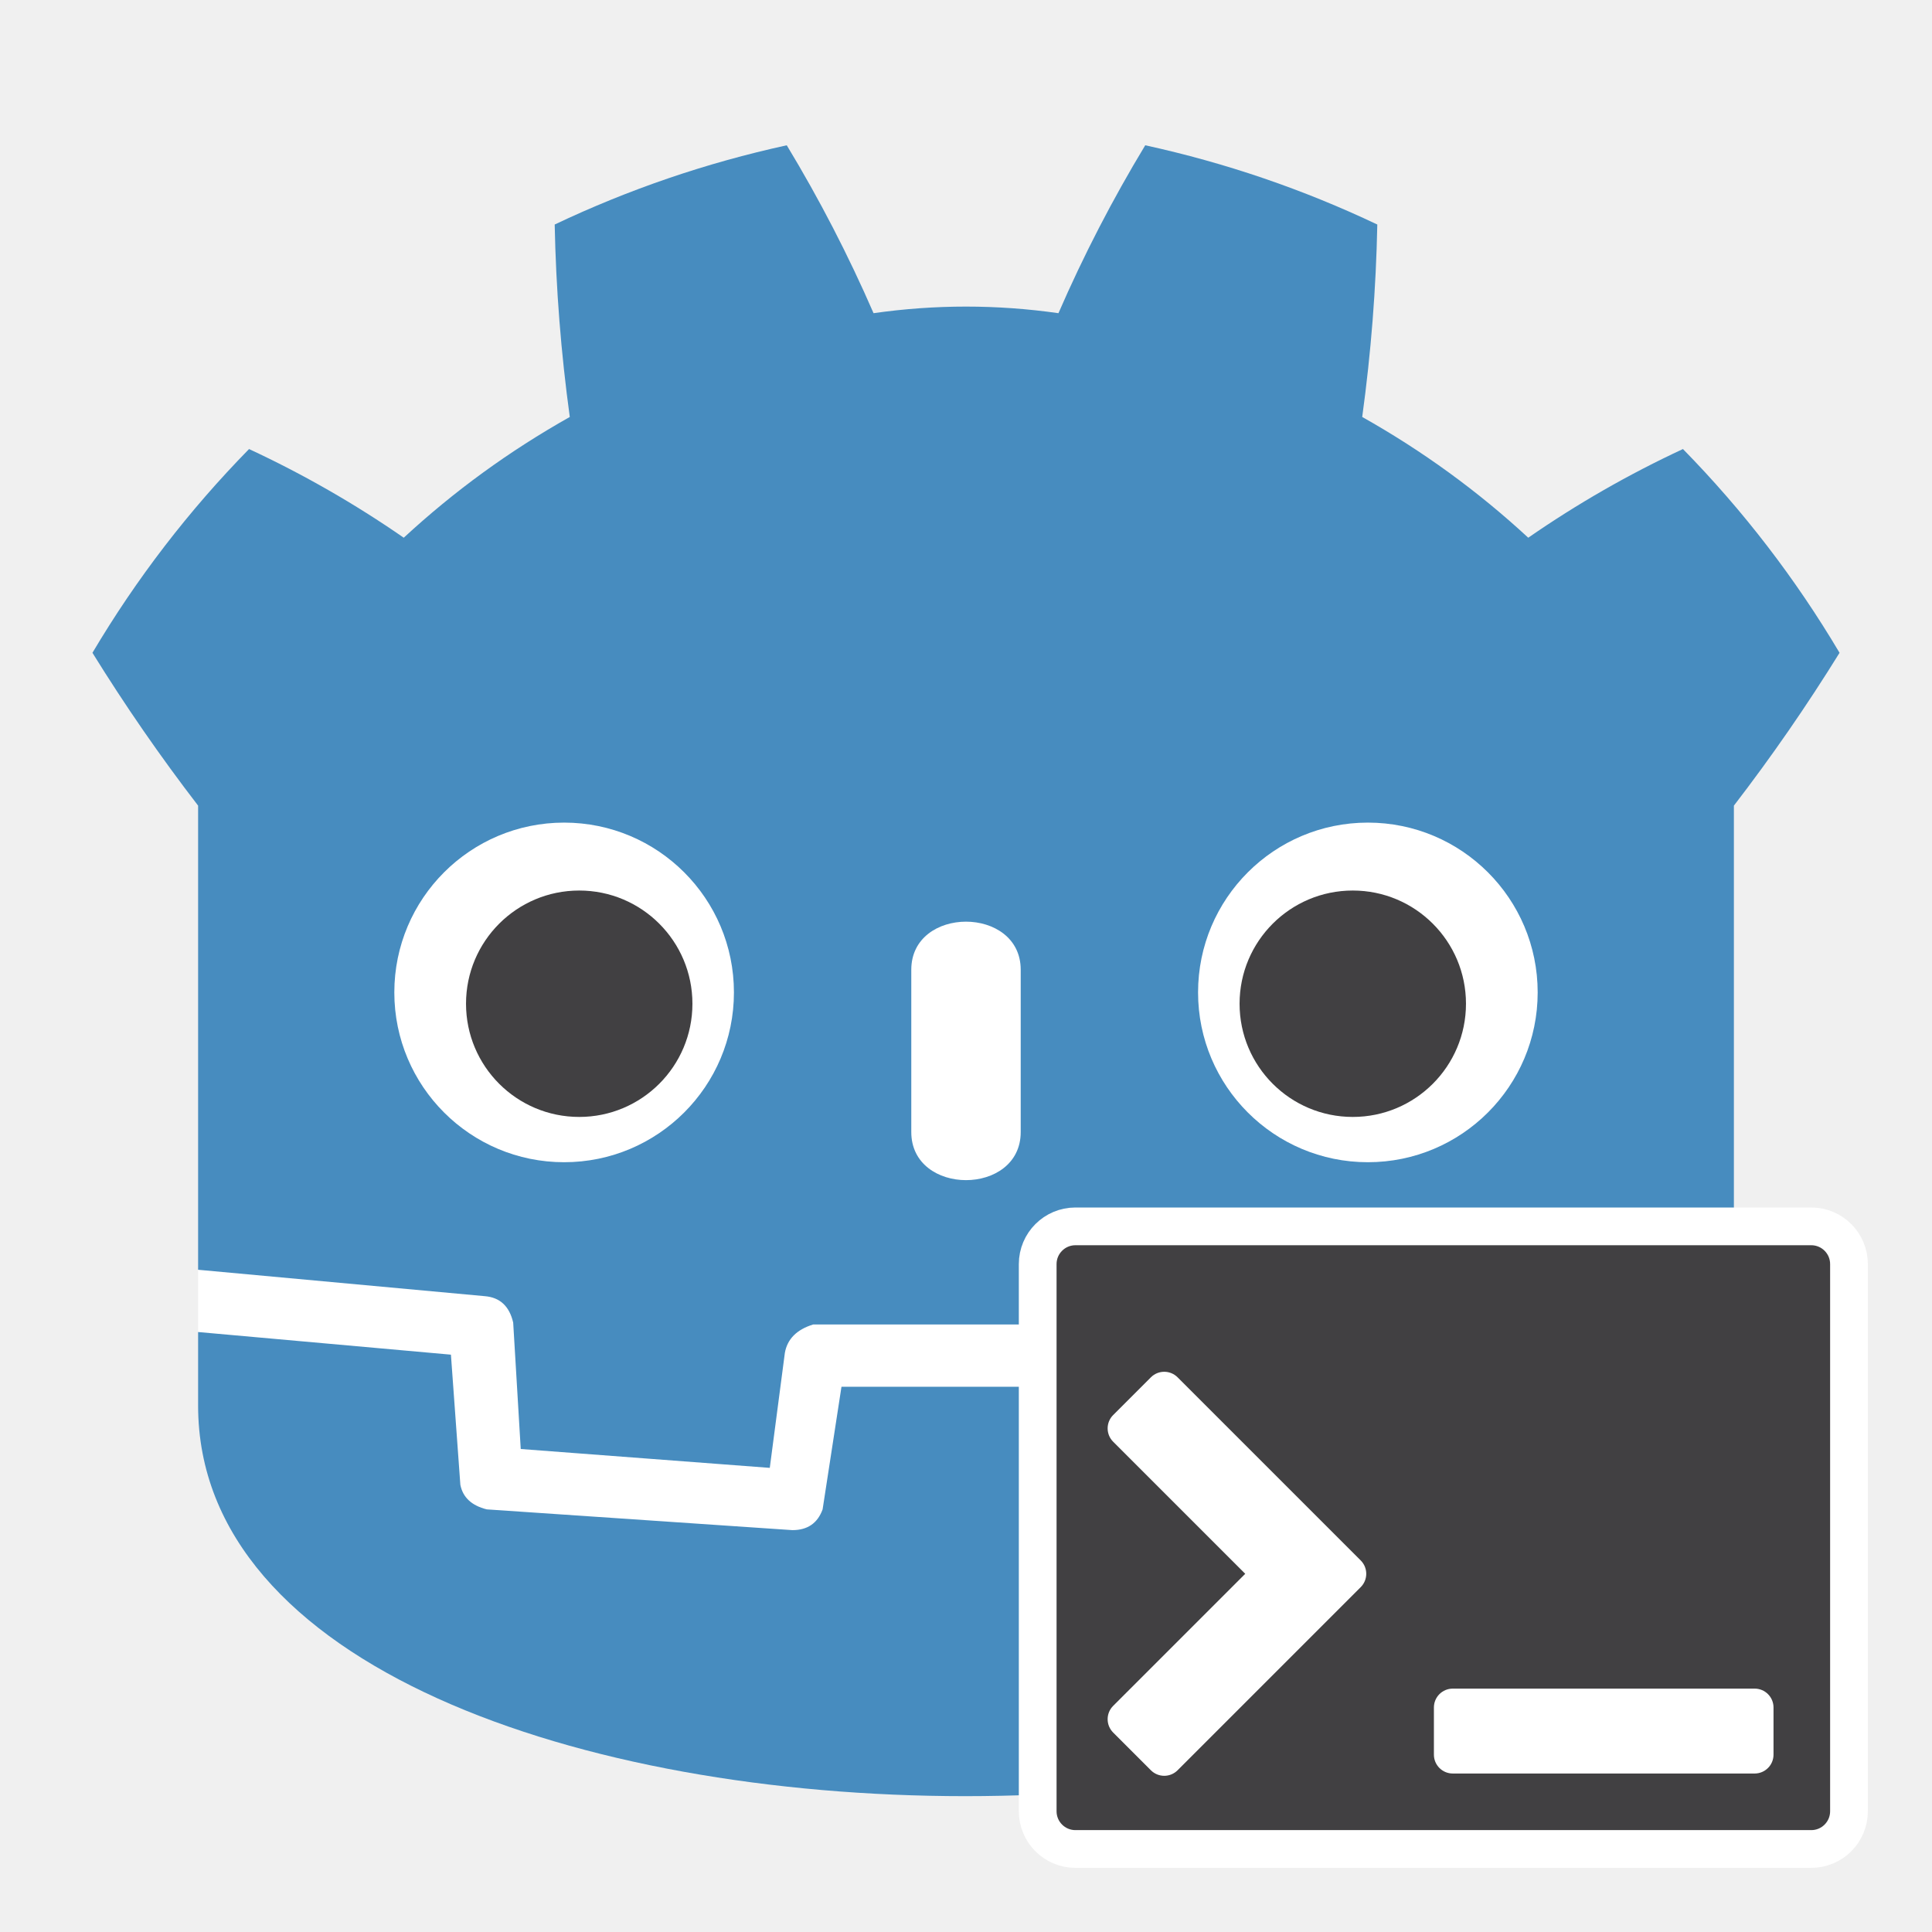
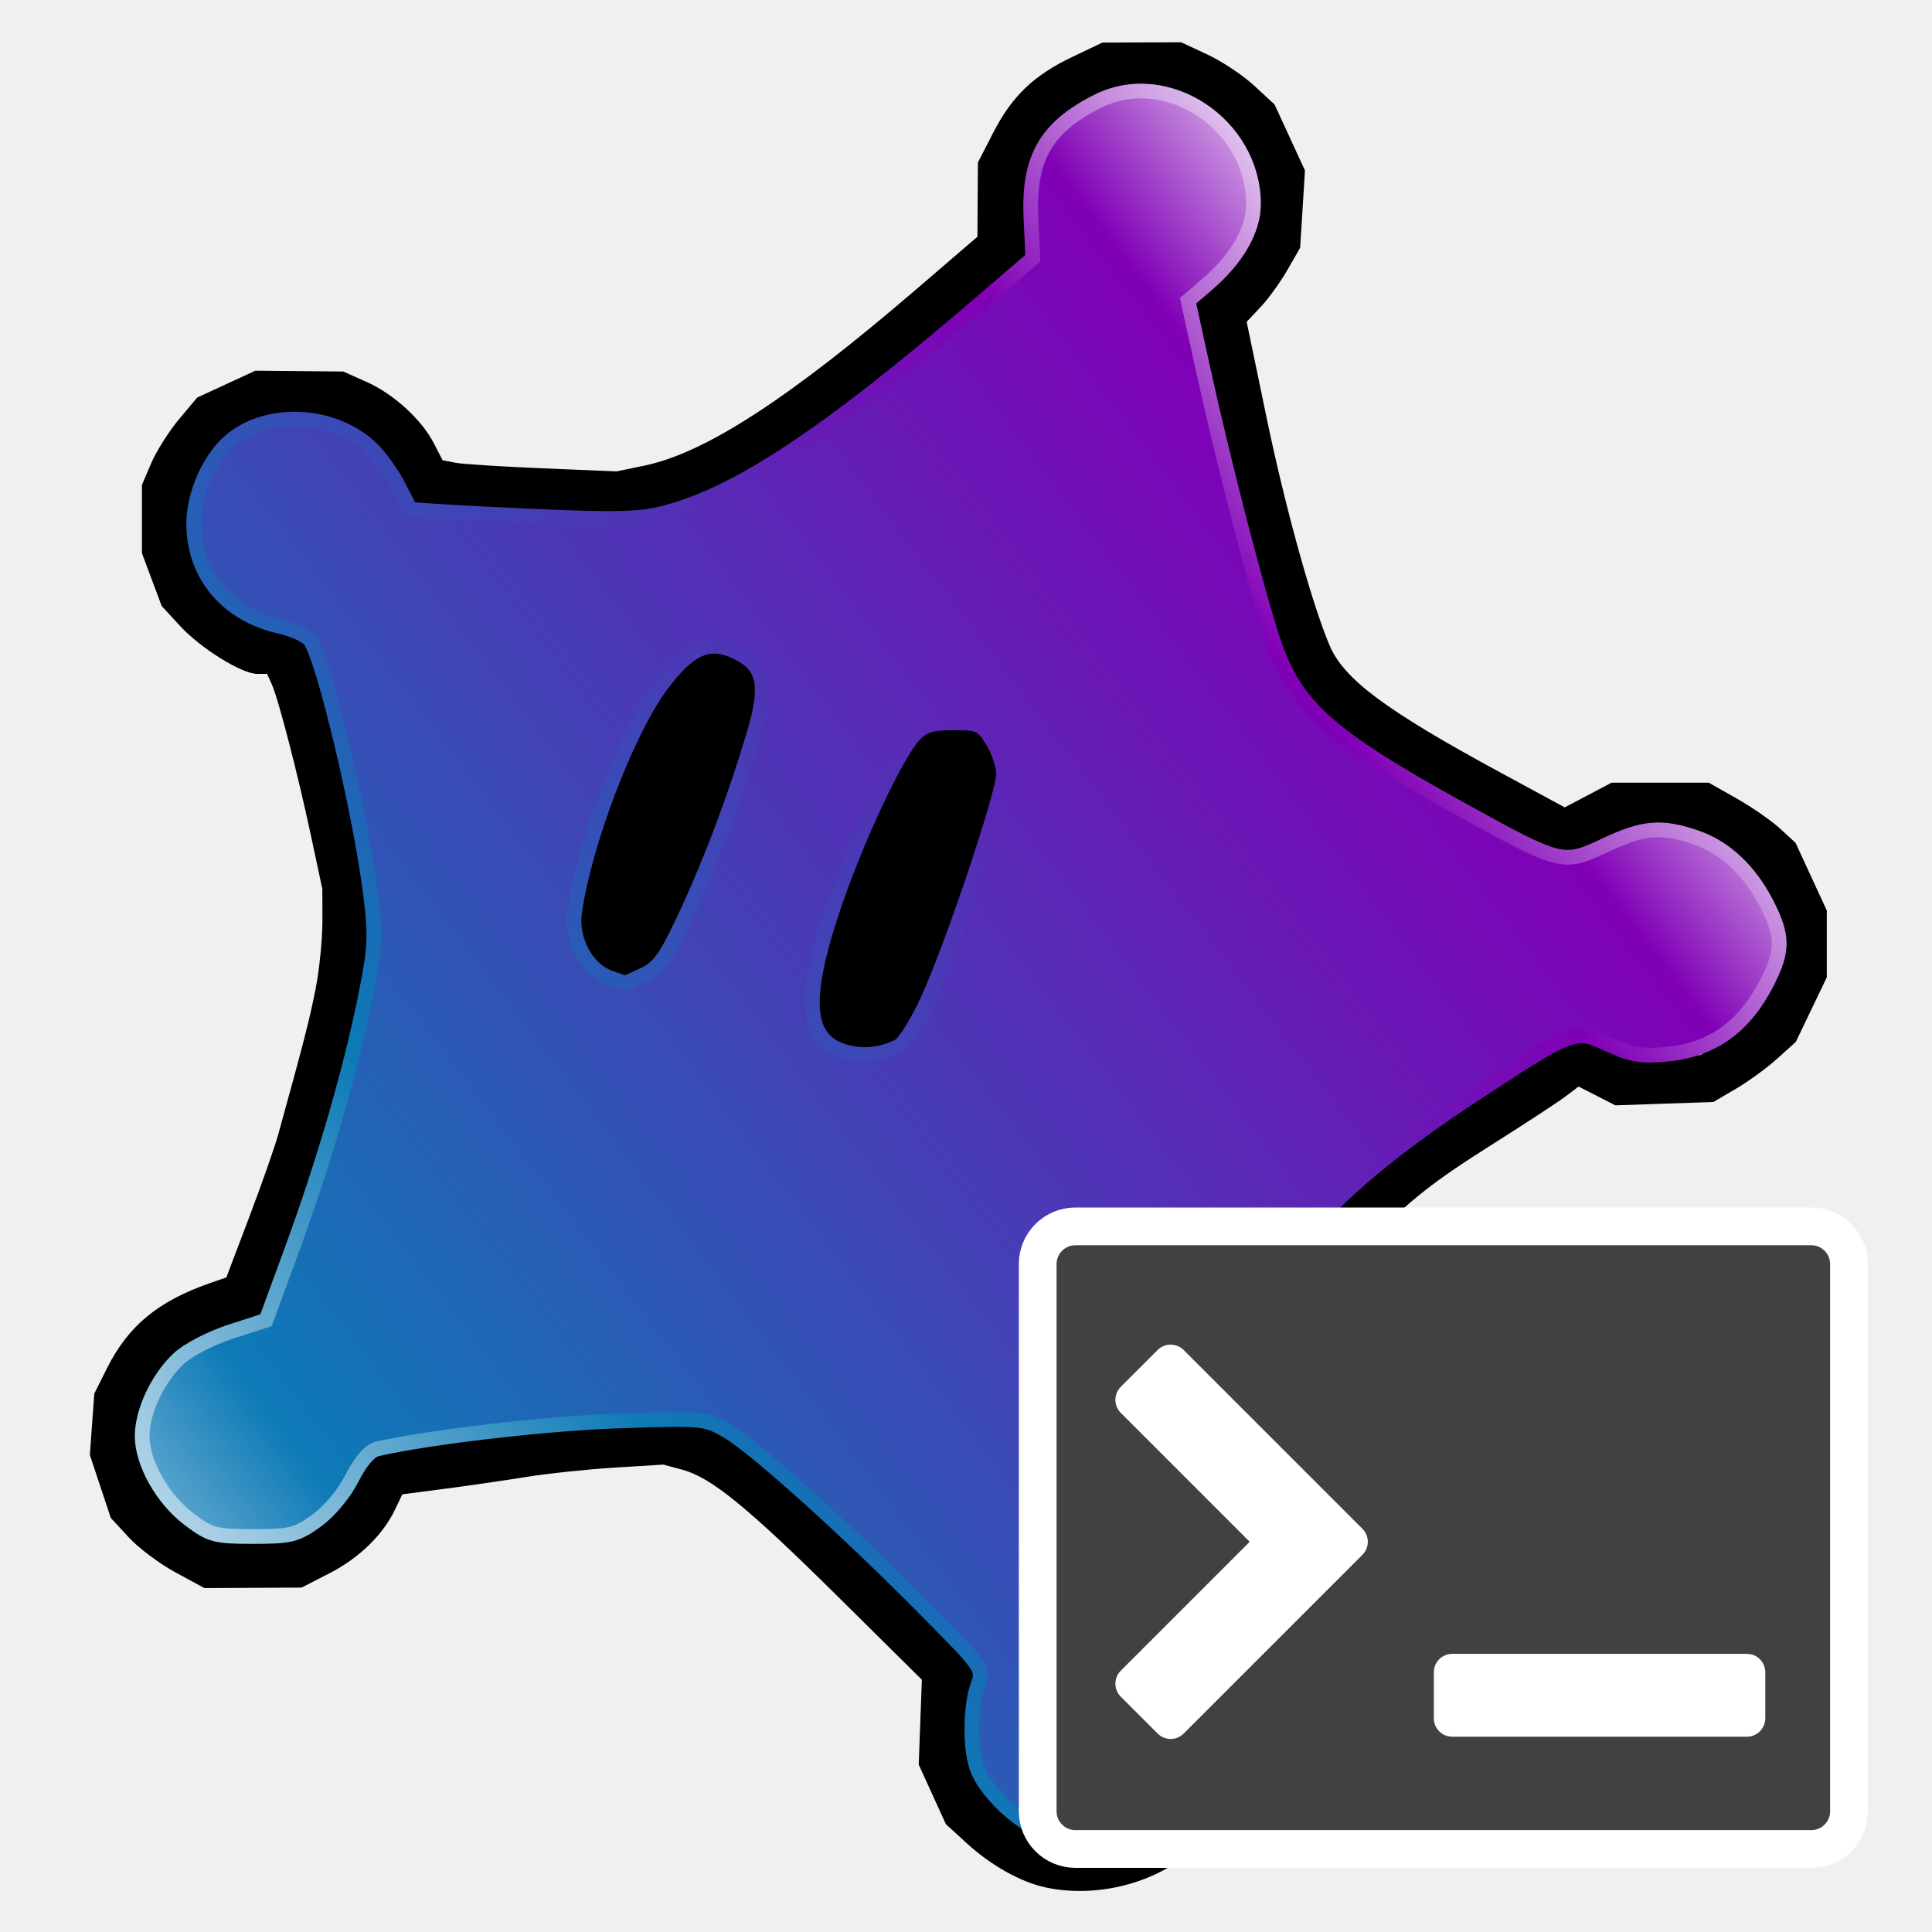
- <svg xmlns="http://www.w3.org/2000/svg" width="1024" height="1024">
-   <g fill="#fff">
-     <path d="M105 673v33q407 354 814 0v-33z" />
-     <path fill="#478cbf" d="m105 673 152 14q12 1 15 14l4 67 132 10 8-61q2-11 15-15h162q13 4 15 15l8 61 132-10 4-67q3-13 15-14l152-14V427q30-39 56-81-35-59-83-108-43 20-82 47-40-37-88-64 7-51 8-102-59-28-123-42-26 43-46 89-49-7-98 0-20-46-46-89-64 14-123 42 1 51 8 102-48 27-88 64-39-27-82-47-48 49-83 108 26 42 56 81zm0 33v39c0 276 813 276 814 0v-39l-134 12-5 69q-2 10-14 13l-162 11q-12 0-16-11l-10-65H446l-10 65q-4 11-16 11l-162-11q-12-3-14-13l-5-69z" />
-     <path d="M483 600c0 34 58 34 58 0v-86c0-34-58-34-58 0z" />
-     <circle cx="725" cy="526" r="90" />
-     <circle cx="299" cy="526" r="90" />
-   </g>
-   <g fill="#414042">
-     <circle cx="307" cy="532" r="60" />
-     <circle cx="717" cy="532" r="60" />
-   </g>
-   <rect width="430" height="330" x="550" y="650" fill="#414042" stroke="#fff" stroke-width="20" rx="20" />
-   <path fill="#fff" d="M590 750a10 10 0 0 0 0 14.142l70 70-70 70a10 10 0 0 0 0 14.142l20 20a10 10 0 0 0 14.142 0l97.071-97.071a10 10 0 0 0 0-14.142L624.142 730A10 10 0 0 0 610 730zm180 145a10 10 0 0 0-10 10v25a10 10 0 0 0 10 10h160a10 10 0 0 0 10-10v-25a10 10 0 0 0-10-10z" />
+ <svg xmlns="http://www.w3.org/2000/svg" xmlns:xlink="http://www.w3.org/1999/xlink" width="1024" height="1024" version="1.1" id="svg6">
+   <defs id="defs6">
+     <linearGradient xlink:href="#linearGradient6" id="linearGradient3" x1="-31.793" y1="890.462" x2="851.752" y2="217.248" gradientUnits="userSpaceOnUse" gradientTransform="translate(-11.00553,-2.30406)" />
+     <linearGradient id="linearGradient6">
+       <stop style="stop-color:#ffffff;stop-opacity:1;" offset="0" id="stop6" />
+       <stop style="stop-color:#0d7ab6;stop-opacity:1;" offset="0.21" id="stop2" />
+       <stop style="stop-color:#8000b6;stop-opacity:1;" offset="0.867" id="stop7" />
+       <stop style="stop-color:#ffffff;stop-opacity:1;" offset="1" id="stop3" />
+     </linearGradient>
+     <linearGradient xlink:href="#linearGradient11" id="linearGradient8" x1="22.224" y1="885.984" x2="851.752" y2="217.248" gradientUnits="userSpaceOnUse" gradientTransform="translate(-11.00553,-2.30406)" />
+     <linearGradient id="linearGradient11">
+       <stop style="stop-color:#ffffff;stop-opacity:1;" offset="0" id="stop8" />
+       <stop style="stop-color:#0d7ab6;stop-opacity:1;" offset="0.318" id="stop9" />
+       <stop style="stop-color:#8000b6;stop-opacity:1;" offset="0.802" id="stop10" />
+       <stop style="stop-color:#ffffff;stop-opacity:1;" offset="1" id="stop11" />
+     </linearGradient>
+   </defs>
+   <path style="display:inline;fill:#000000;stroke-width:43.181" d="m 553.633,1000.24 c -12.883,-2.846 -28.596,-11.698 -41.119,-23.171 l -11.19,-10.252 -7.192,-15.779 -7.192,-15.778 0.833,-22.484 0.833,-22.484 -44.156,-43.721 c -48.213,-47.739 -67.5,-63.483 -82.825,-67.609 l -10.01,-2.695 -25.954,1.598 c -14.275,0.881 -35.338,3.113 -46.808,4.962 -11.469,1.848 -30.928,4.676 -43.241,6.281 l -22.388,2.919 -3.809,7.989 c -6.422,13.467 -18.967,25.7 -34.616,33.754 l -14.933,7.686 -25.76,0.13 -25.76,0.13 -15.339,-8.318 c -8.436,-4.576 -19.599,-12.94 -24.805,-18.589 l -9.467,-10.27 -5.555,-16.693 -5.555,-16.693 1.17,-16.24 1.17,-16.24 6.754,-13.494 c 11.283,-22.54 27.161,-35.617 54.91,-45.224 l 8.333,-2.884 12.052,-31.759 c 6.629,-17.468 13.583,-37.279 15.453,-44.026 13.316,-48.037 16.642,-60.998 19.832,-77.281 1.982,-10.12 3.593,-26.128 3.58,-35.574 l -0.025,-17.173 -6.016,-28.214 c -7.035,-32.991 -17.25,-72.472 -20.787,-80.348 l -2.479,-5.52 h -5.274 c -8.125,0 -29.917,-13.539 -40.803,-25.349 l -9.792,-10.623 -5.238,-14 -5.238,-14 v -18.105 -18.105 l 4.968,-11.589 c 2.733,-6.374 9.318,-16.786 14.637,-23.138 l 9.669,-11.549 15.417,-7.119 15.417,-7.119 23.307,0.216 23.307,0.216 12.267,5.468 c 14.389,6.413 29.189,19.903 35.726,32.565 l 4.643,8.993 6.803,1.326 c 3.739,0.73 24.494,2.055 46.116,2.949 l 39.314,1.624 14.66,-3.031 c 32.323,-6.687 76.721,-35.508 144.688,-93.924 l 31.894,-27.412 0.13,-19.678 0.13,-19.679 8.02,-15.626 c 10,-19.491 21.527,-30.554 41.997,-40.311 l 15.947,-7.601 20.853,-0.086 20.853,-0.086 13.923,6.474 c 7.658,3.558 18.802,10.971 24.766,16.468 l 10.843,9.995 8.069,17.505 8.069,17.505 -1.278,20.487 -1.278,20.488 -6.729,11.727 c -3.701,6.45 -10.078,15.278 -14.172,19.619 l -7.443,7.892 10.593,50.989 c 9.747,46.911 23.729,97.519 33.223,120.248 7.564,18.108 29.579,34.538 90.559,67.588 l 34.209,18.541 12.405,-6.547 12.405,-6.547 h 25.76 25.76 l 14.72,8.334 c 8.096,4.584 18.45,11.76 23.008,15.947 l 8.288,7.612 8.272,17.923 8.272,17.923 v 17.72 17.72 l -8.207,17.104 -8.207,17.104 -9.888,8.918 c -5.439,4.904 -15.27,12.072 -21.848,15.927 l -11.959,7.01 -25.966,0.89 -25.967,0.89 -9.755,-4.977 -9.756,-4.977 -7.212,5.43 c -3.968,2.988 -21.011,14.145 -37.878,24.798 -32.207,20.341 -42.045,28.09 -69.618,54.843 l -16.871,16.369 -15.582,32.092 c -15.348,31.612 -26.689,62.763 -43.44,119.325 l -8.514,28.749 3.61,2.997 c 1.986,1.65 7.098,9.688 11.359,17.864 l 7.748,14.867 0.026,22.08 0.026,22.08 -7.694,16.238 -7.694,16.238 -14.983,12.469 c -19.984,16.631 -50.131,23.706 -76.351,17.919 z m 34.84,-25.153 13.001,-2.768 11.722,-9.784 11.723,-9.784 5.327,-11.367 5.328,-11.367 0.013,-14.72 0.013,-14.72 -5.184,-9.813 c -2.85,-5.397 -8.598,-13.056 -12.77,-17.019 -12.71,-12.075 14.668,-106.604 53.953,-186.281 l 12.258,-24.862 16.687,-17.174 c 23.049,-23.722 39.139,-36.803 67.76,-55.089 13.493,-8.622 33.536,-21.557 44.539,-28.747 23.128,-15.113 23.239,-15.132 39.123,-6.668 l 12.019,6.403 18.649,-1.071 18.649,-1.071 8.338,-5.728 c 15.118,-10.386 22.378,-18.275 28.252,-30.699 l 5.799,-12.267 0.024,-10.122 0.024,-10.121 -5.883,-13.186 C 928.435,455.994 909.188,441.743 886.546,439.087 l -12.75,-1.494 -10.09,2.72 c -5.55,1.494 -14.155,5.478 -19.123,8.85 -14.052,9.536 -13.676,9.672 -89.522,-32.359 -34.401,-19.063 -63.402,-42.11 -70.922,-56.362 -10.289,-19.498 -36.828,-120.426 -51.194,-194.691 l -1.196,-6.18 10.094,-8.112 c 5.552,-4.461 12.801,-12.399 16.109,-17.639 l 6.014,-9.527 1.542,-13.103 1.542,-13.103 -5.48,-12.738 -5.48,-12.739 -9.791,-8.846 c -5.385,-4.865 -13.809,-10.553 -18.72,-12.641 l -8.929,-3.796 -13.494,0.043 -13.494,0.043 -11.04,5.007 c -28.965,13.137 -41.747,38.652 -35.916,71.697 l 1.956,11.086 -33.676,29.091 C 435.011,231.653 384.396,264.579 348.294,271.43 l -15.206,2.884 -32.635,-1.498 c -17.949,-0.825 -36.498,-1.438 -41.221,-1.369 -4.723,0.086 -16.037,-0.6 -25.142,-1.498 l -16.555,-1.628 -5.037,-11.405 c -9.725,-22.019 -25.382,-33.373 -49.905,-36.19 l -12.535,-1.438 -13.889,5.234 -13.889,5.234 -8.272,10.332 c -28.987,36.206 -9.005,87.951 36.363,94.169 l 11.288,1.546 3.174,7.602 c 10.176,24.364 27.838,100.922 30.59,132.598 l 2.12,24.409 -4.635,24.659 c -2.548,13.562 -7.568,35.146 -11.153,47.965 -3.584,12.819 -7.099,26.067 -7.808,29.44 -0.708,3.372 -8.36,25.454 -17.002,49.067 -8.642,23.614 -16.123,44.174 -16.626,45.69 -0.501,1.516 -5.141,3.537 -10.309,4.487 -30.795,5.671 -51.893,25.336 -56.221,52.401 l -1.567,9.802 4.258,13.117 c 4.928,15.187 12.681,24.415 28.188,33.555 l 11.04,6.507 18.4,-0.216 18.4,-0.216 10.41,-5.515 c 12.247,-6.488 20.978,-16.222 27.613,-30.787 l 4.795,-10.527 16.597,-2.889 c 9.129,-1.589 24.887,-3.869 35.019,-5.064 10.132,-1.196 25.045,-3.442 33.141,-4.994 8.096,-1.55 32.384,-2.979 53.974,-3.169 l 39.254,-0.345 8.587,4.907 c 18.424,10.528 37.505,27.11 86.823,75.455 l 51.249,50.238 -4.02,11.805 c -13.479,39.559 12.838,77.607 56.578,81.796 1.619,0.173 8.796,-0.963 15.947,-2.487 z M 442.701,554.07 c -7.802,-4.838 -12.936,-15.771 -12.165,-25.901 2.323,-30.468 37.396,-118.459 54.53,-136.802 l 6.747,-7.222 h 12.627 12.626 l 5.864,6.327 c 3.226,3.48 6.546,9.432 7.379,13.226 l 1.516,6.899 -3.787,14.613 c -2.081,8.037 -8.751,28.306 -14.819,45.041 -6.068,16.735 -11.049,31.329 -11.07,32.432 -0.021,1.101 -5.072,12.424 -11.226,25.161 l -11.189,23.157 -7.089,3.666 c -9.284,4.8 -21.637,4.554 -29.943,-0.596 z m -120.911,-37.973 c -7.419,-4.284 -10.866,-8.307 -14.478,-16.897 l -3.282,-7.809 4.603,-21.116 c 13.988,-64.163 43.245,-120.378 65.609,-126.061 l 5.837,-1.485 9.379,3.752 9.378,3.752 2.755,8.342 2.751,8.341 -3.951,14.133 c -11.832,42.318 -24.408,76.298 -39.748,107.393 l -10.908,22.113 -7.424,4.262 c -8.588,4.929 -13.652,5.244 -20.52,1.278 z" id="path36" />
+   <path style="font-variation-settings:'wght' 800;display:inline;fill:url(#linearGradient3);fill-opacity:1;fill-rule:nonzero;stroke:url(#linearGradient8);stroke-width:7.8;stroke-dasharray:none;paint-order:normal" d="m 550.211,969.681 c -13.18,-6.115 -27.987,-20.892 -32.241,-32.175 -3.917,-10.392 -3.817,-32.546 0.216,-44.072 3.187,-9.148 3.157,-9.198 -27.481,-40.181 -41.815,-42.288 -90.143,-85.846 -104.823,-94.475 -11.976,-7.04 -12.753,-7.116 -57.781,-5.651 -37.775,1.231 -100.285,8.454 -128.063,14.802 -4.05,0.924 -8.878,6.495 -13.449,15.516 -4.171,8.233 -11.959,17.569 -18.767,22.501 -10.545,7.639 -13.691,8.429 -33.543,8.429 -20.365,0 -22.765,-0.648 -34.105,-9.201 -14.108,-10.641 -24.909,-29.896 -24.82,-44.245 0.086,-13.054 8.316,-30.468 19.279,-40.768 4.896,-4.6 17.091,-10.94 27.578,-14.338 l 18.798,-6.091 13.859,-37.807 c 16.803,-45.838 30.735,-93.774 38.721,-133.229 5.264,-26.003 5.595,-32.299 2.863,-54.37 -5.316,-42.953 -24.846,-125.066 -32.106,-134.995 -1.783,-2.44 -8.879,-5.703 -15.766,-7.251 -28.32,-6.363 -45.909,-27.3 -45.909,-54.65 0,-15.626 8.379,-34.446 19.539,-43.888 20.056,-16.968 55.827,-14.704 75.268,4.764 4.419,4.425 10.6,13.136 13.735,19.357 3.135,6.222 6.031,11.692 6.435,12.157 0.389,0.466 27.16,2.055 59.458,3.528 48.981,2.237 61.416,1.995 74.95,-1.472 38.71,-9.917 85.755,-41.046 165.976,-109.825 l 29.374,-25.184 -0.985,-21.593 c -1.434,-31.459 7.984,-47.846 35.399,-61.604 36.414,-18.274 82.557,12.178 82.557,54.485 0,13.831 -8.737,28.954 -24.617,42.613 l -10.034,8.63 7.652,35.059 c 10.569,48.425 28.514,118.024 37.301,144.672 11.56,35.054 29.022,50.791 99.623,89.783 53.258,29.414 54.161,29.64 76.386,19.127 20.355,-9.63 29.753,-10.446 48.135,-4.184 15.568,5.304 28.726,17.693 37.791,35.583 8.54,16.853 8.544,24.488 0.021,41.191 -12.098,23.71 -29.038,35.845 -53.242,38.141 -13.411,1.274 -18.925,0.345 -30.783,-5.143 -18.166,-8.416 -18.17,-8.415 -74.106,28.361 -27.893,18.339 -51.264,36.444 -68.769,53.276 -24.866,23.91 -27.523,27.602 -42.689,59.32 -28.03,58.625 -49.613,122.979 -52.531,156.633 -1.563,18.007 -1.321,18.893 8.625,31.925 9.243,12.109 10.225,15.085 10.158,30.804 -0.086,20.992 -5.913,34.482 -20.2,46.788 -17.508,15.081 -42.11,18.581 -62.875,8.947 z m -73.716,-415.252 c 2.863,-1.468 9.679,-12.393 15.147,-24.273 13.04,-28.331 40.249,-109.332 40.249,-119.822 0,-4.521 -2.638,-12.491 -5.867,-17.712 -5.455,-8.826 -6.906,-9.493 -20.648,-9.493 -11.7,0 -16.028,1.326 -20.761,6.366 -9.571,10.188 -30.79,55.397 -42.918,91.44 -16.902,50.23 -14.39,70.705 6.468,76.576 9.348,2.631 19.323,1.546 28.332,-3.083 z M 341.308,516.601 c 8.151,-3.886 11.772,-9.029 22.326,-31.71 13.443,-28.886 25.928,-62.113 35.938,-95.646 7.789,-26.09 5.698,-36.3 -8.905,-43.476 -14.851,-7.298 -25.444,-2.625 -40.549,17.894 -17.994,24.443 -40.614,83.966 -45.613,120.028 -1.978,14.277 6.352,29.972 18.211,34.309 4.206,1.537 7.919,2.897 8.253,3.018 0.345,0.13 4.987,-1.865 10.338,-4.417 z" id="path45" />
+   <rect width="430" height="330" x="550" y="650" fill="#414042" stroke="#ffffff" stroke-width="20" rx="20" id="rect6" />
+   <path fill="#ffffff" d="m 594.042,735.056 a 9.76,9.76 0 0 0 0,13.803 l 68.32,68.32 -68.32,68.32 a 9.76,9.76 0 0 0 0,13.803 l 19.52,19.52 a 9.76,9.76 0 0 0 13.803,0 l 94.741,-94.741 a 9.76,9.76 0 0 0 0,-13.803 l -94.741,-94.741 a 9.76,9.76 0 0 0 -13.803,0 z m 175.679,141.519 a 9.76,9.76 0 0 0 -9.76,9.76 v 24.4 a 9.76,9.76 0 0 0 9.76,9.76 H 925.88 a 9.76,9.76 0 0 0 9.76,-9.76 v -24.4 a 9.76,9.76 0 0 0 -9.76,-9.76 z" id="path6" style="stroke-width:0.976" />
</svg>
